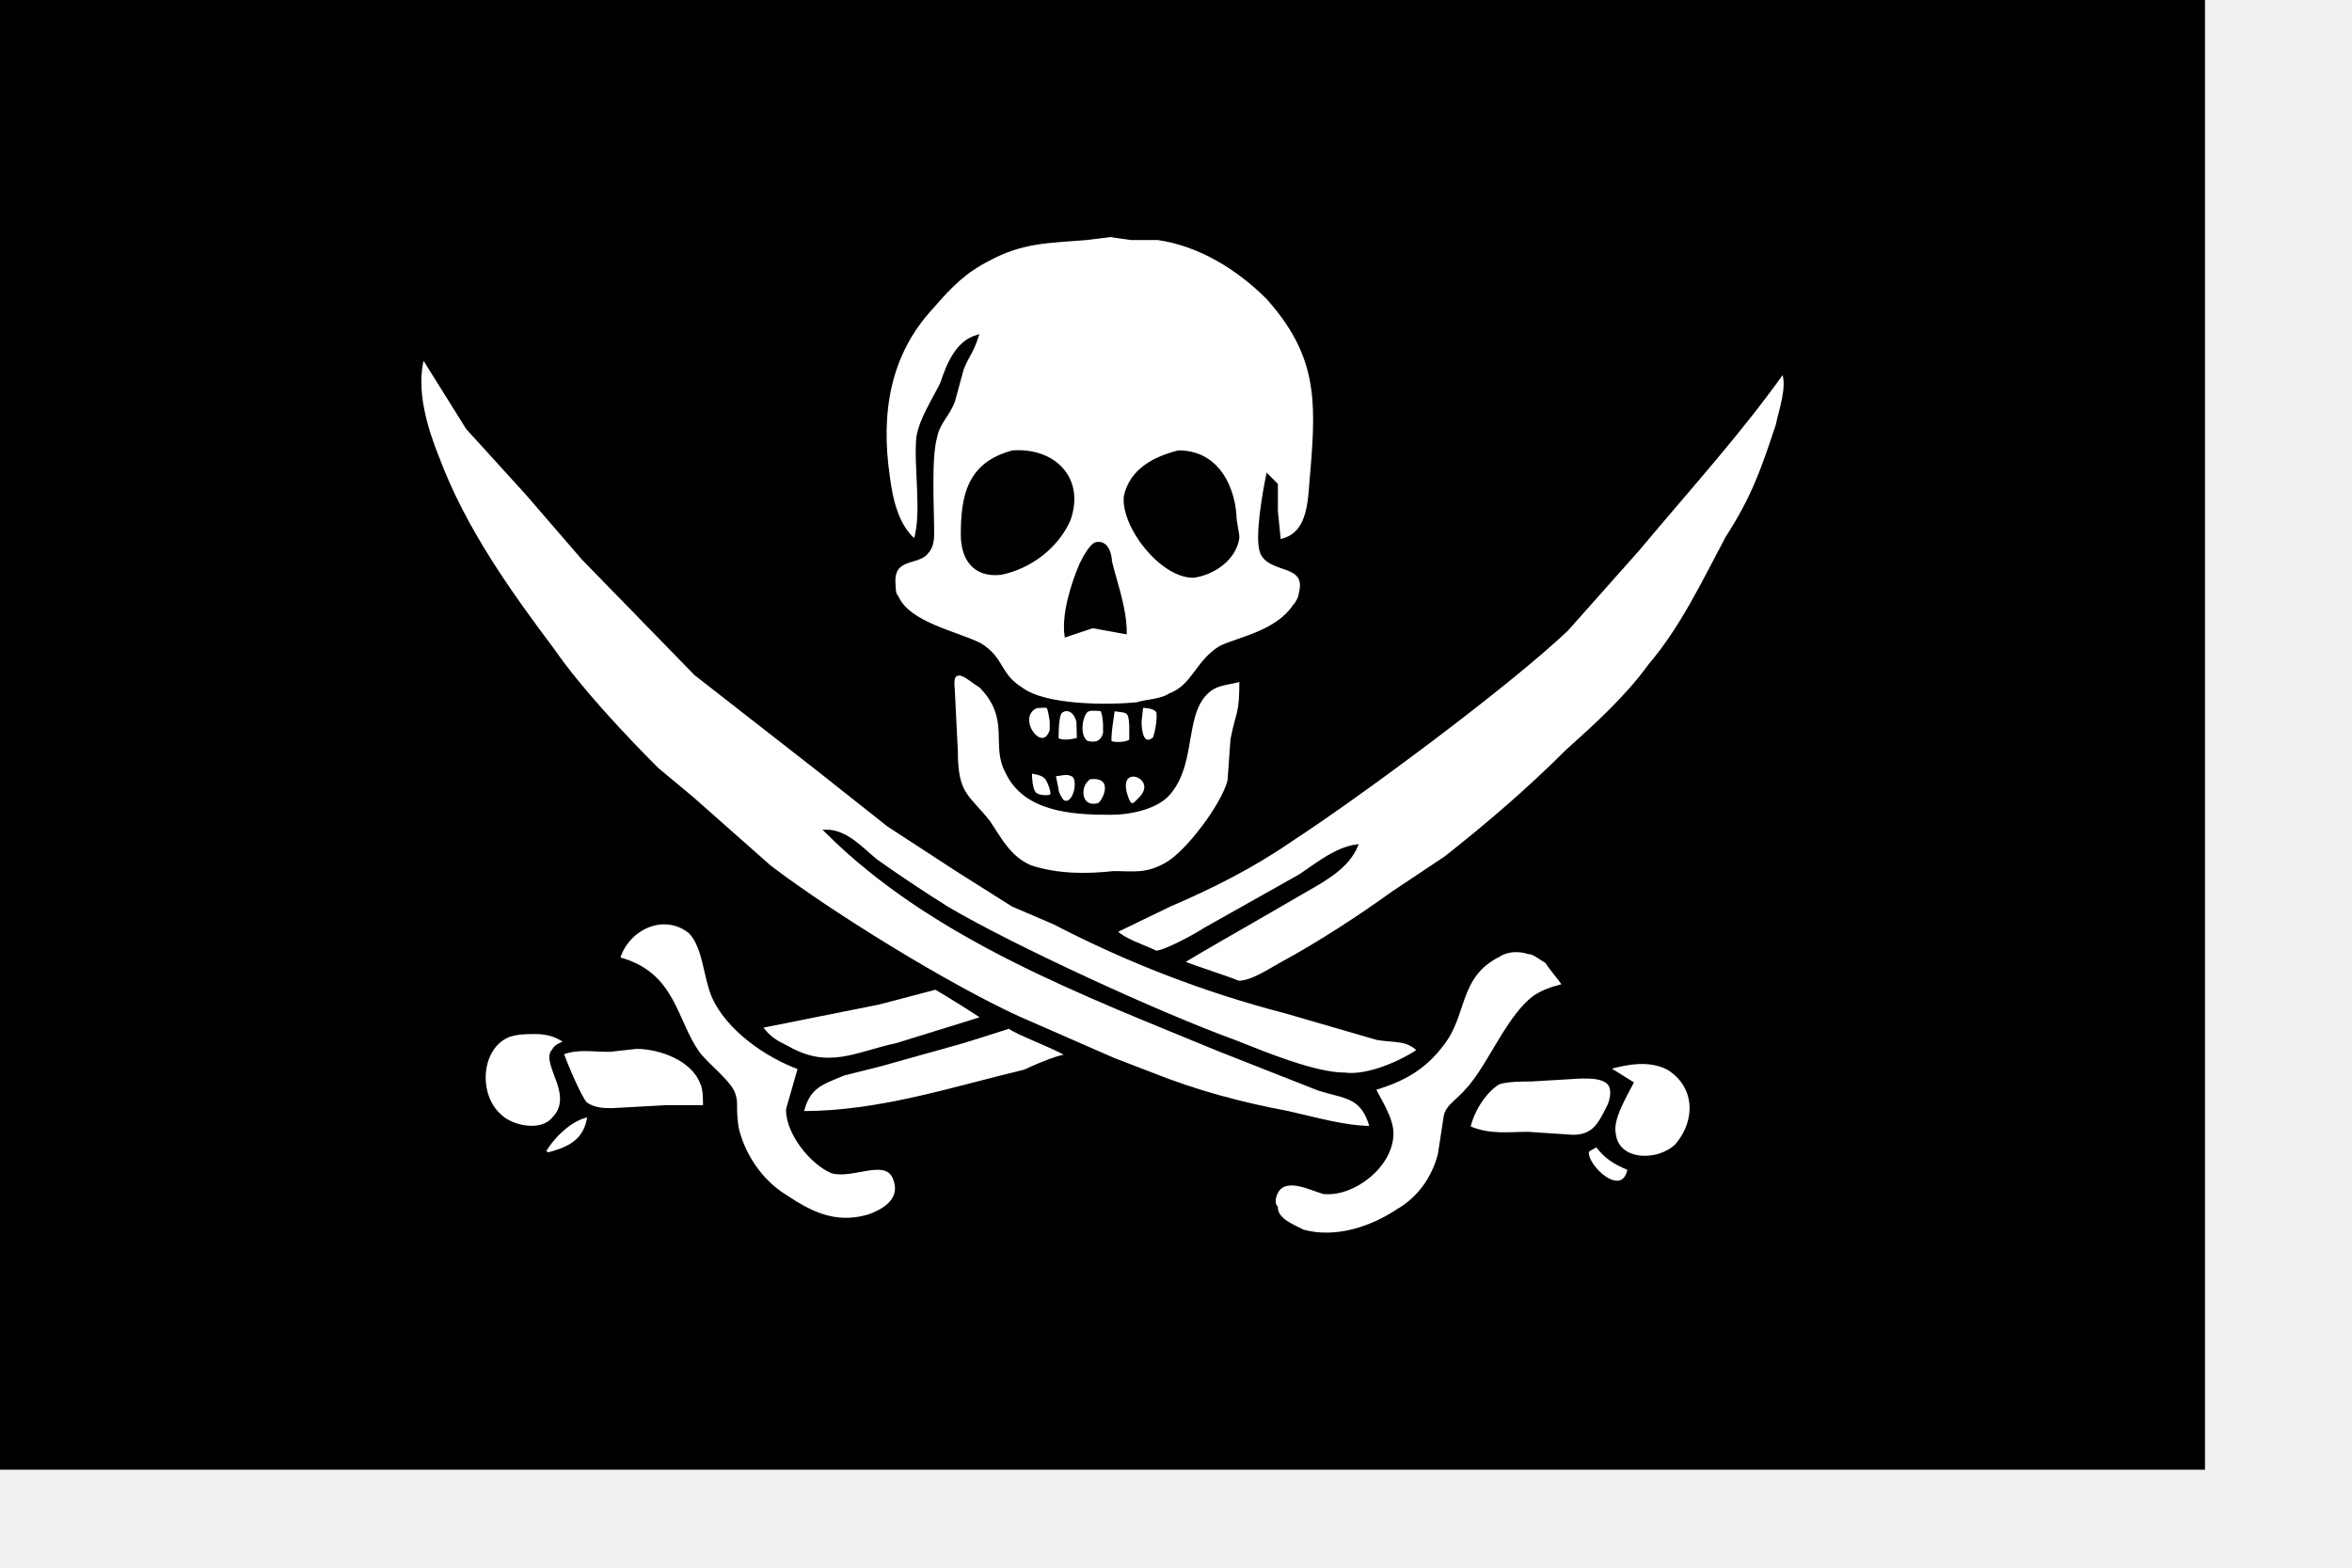
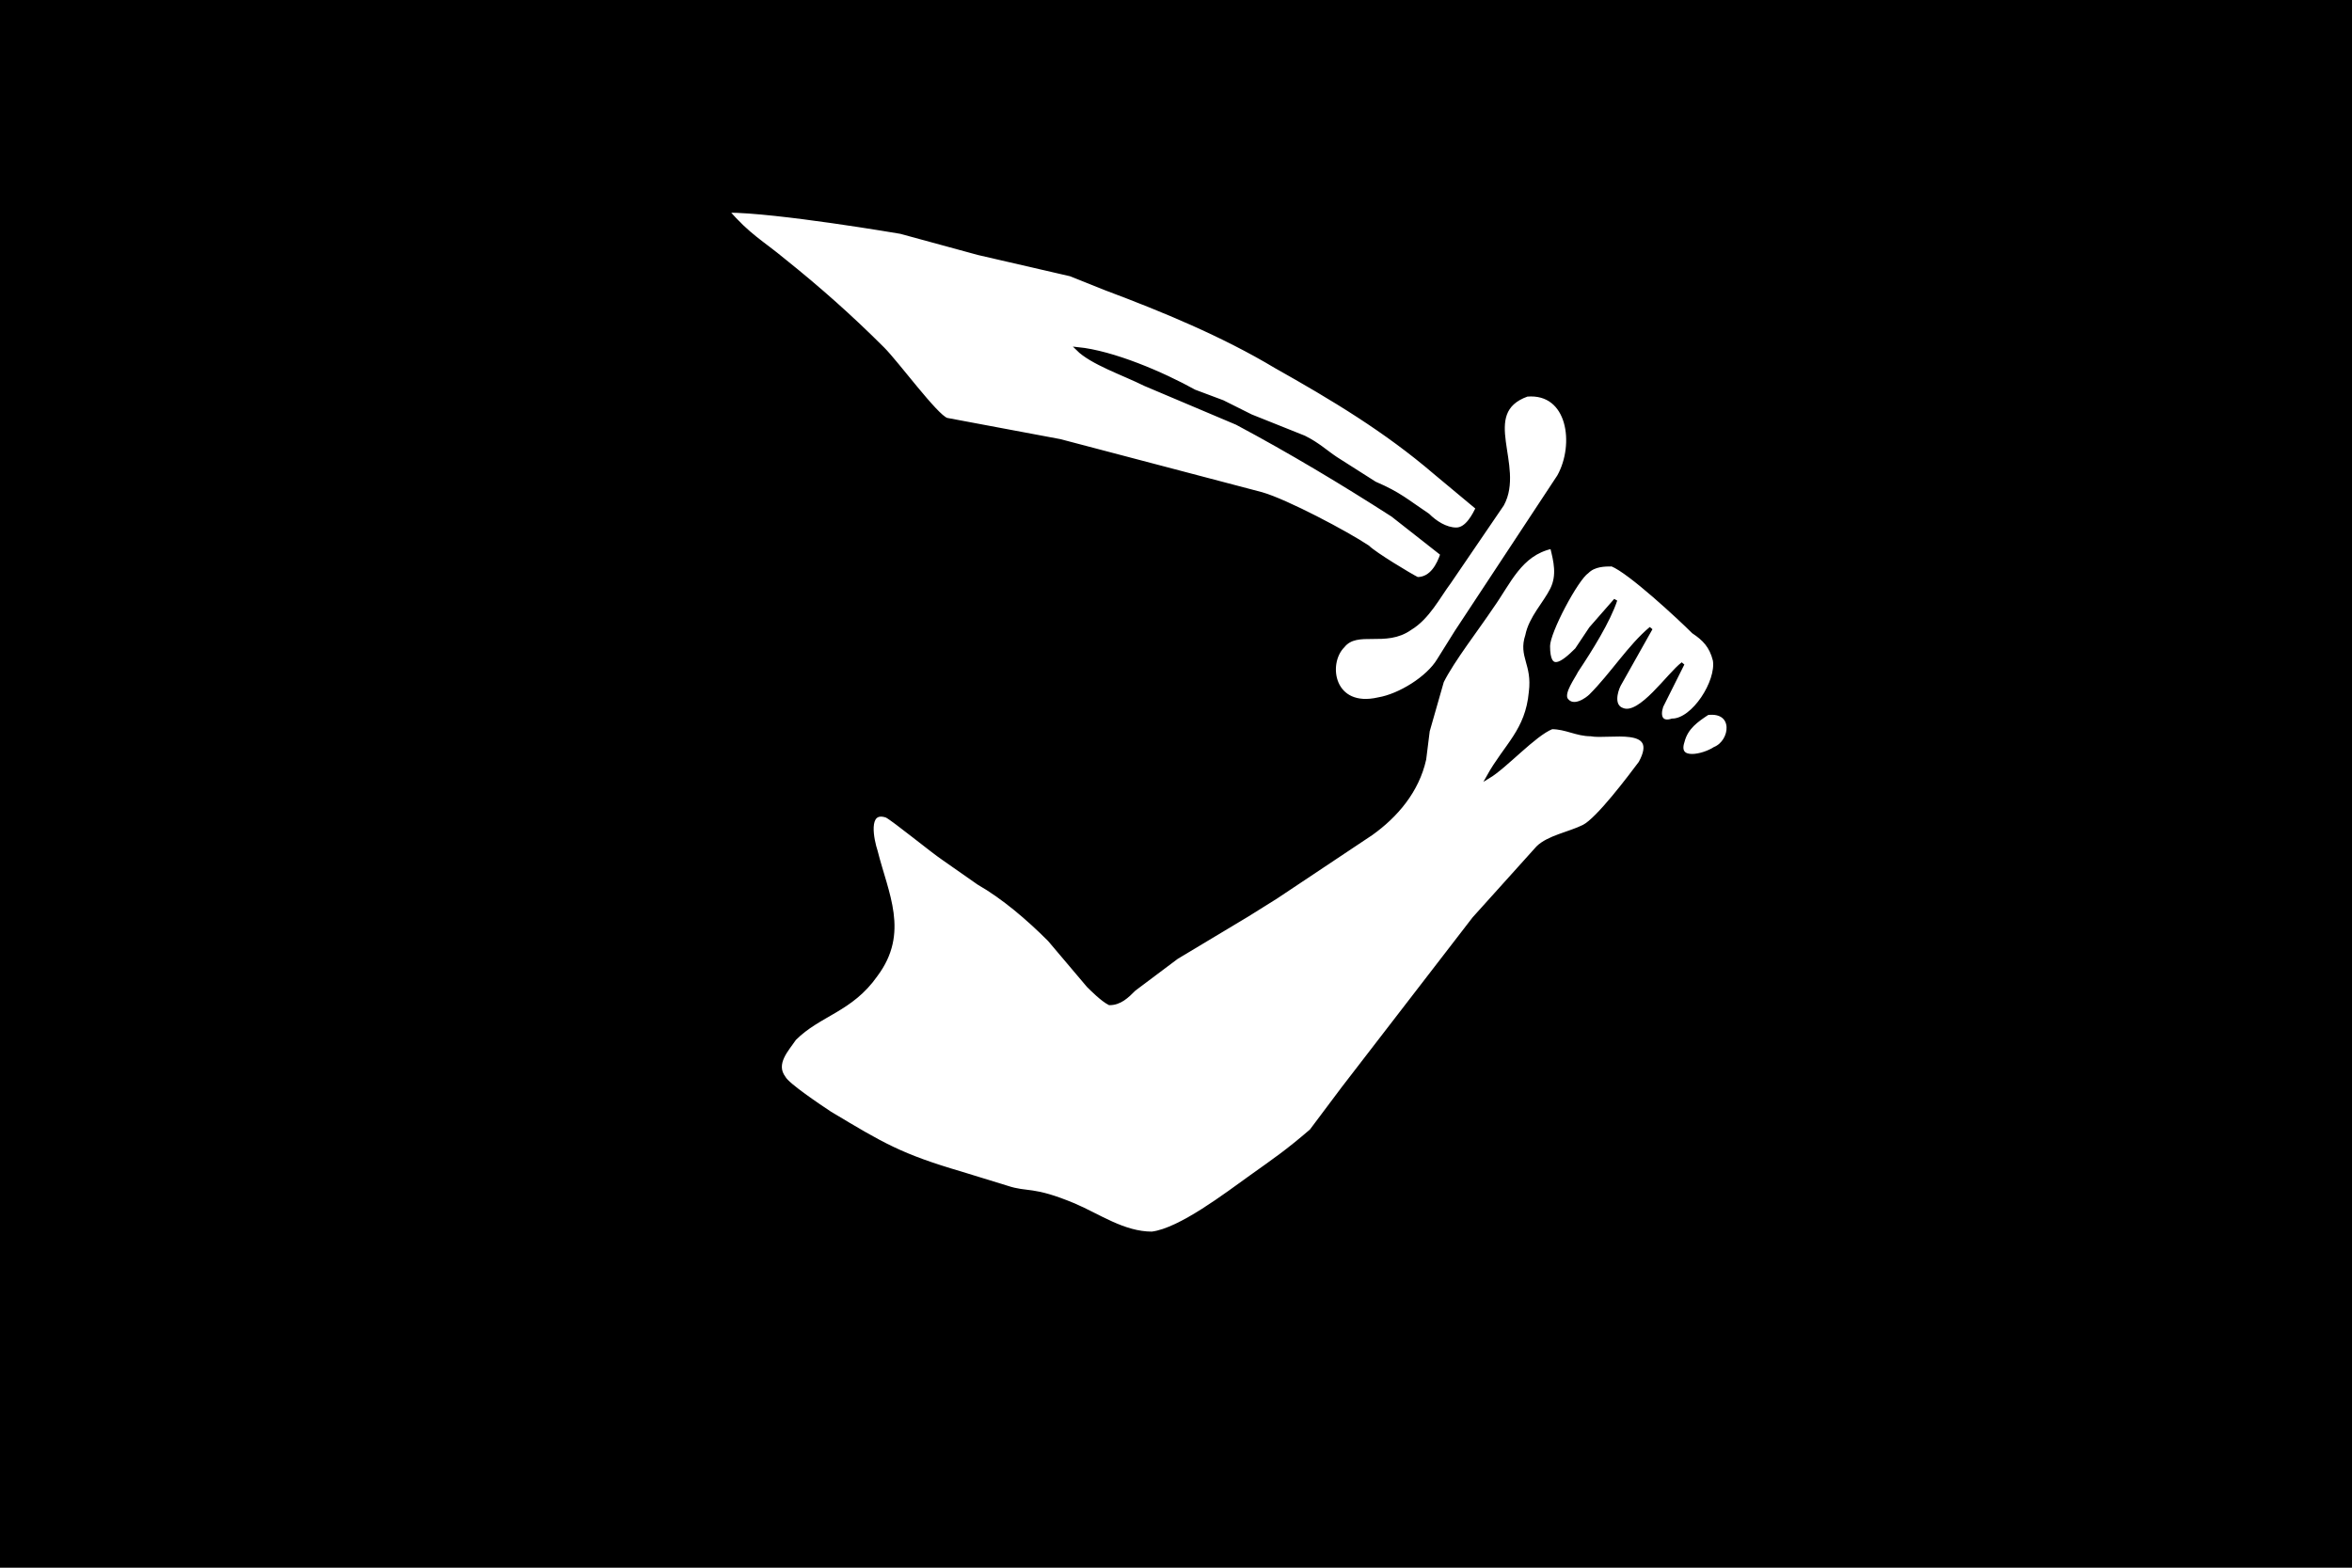
- <svg xmlns="http://www.w3.org/2000/svg" xmlns:xlink="http://www.w3.org/1999/xlink" id="svg557" width="210mm" height="140mm">
+ <svg xmlns="http://www.w3.org/2000/svg" xmlns:xlink="http://www.w3.org/1999/xlink" height="496.063" id="svg557" version="1.0" width="744.094" x="0" y="0">
  <defs id="defs559">
    <linearGradient id="linearGradient668">
-       <stop style="stop-color:#000;stop-opacity:1;" offset="0" id="stop669" />
-       <stop style="stop-color:#fff;stop-opacity:1;" offset="1" id="stop670" />
+       <stop id="stop669" offset="0" style="stop-color:#000000;stop-opacity:1;" />
+       <stop id="stop670" offset="1" style="stop-color:#ffffff;stop-opacity:1;" />
    </linearGradient>
-     <linearGradient xlink:href="#linearGradient668" id="linearGradient671" x1="0.206" y1="0.226" x2="1.138" y2="1.29" />
+     <linearGradient id="linearGradient671" x1="0.206" x2="1.138" xlink:href="#linearGradient668" y1="0.226" y2="1.29" />
  </defs>
-   <rect style="font-size:12;fill:#000000;fill-rule:evenodd;stroke-width:1pt;fill-opacity:1;" id="rect657" width="744.094" height="496.063" x="0" y="-0" />
-   <g id="g790" transform="translate(11.73454,27.52135)">
-     <path id="selection_to_path" fill="none" stroke="black" stroke-width="1" d="M 297.00,155.00            C 300.00,146.00 297.00,130.00 298.00,120.00              299.00,114.00 303.00,108.00 306.00,102.00              308.00,96.00 311.00,88.00 318.00,86.00              316.00,92.00 315.00,92.00 313.00,97.00              313.00,97.00 310.00,108.00 310.00,108.00              308.00,113.00 305.00,115.00 304.00,120.00              302.00,127.00 303.00,144.00 303.00,152.00              303.00,154.00 303.00,157.00 301.00,159.00              298.00,163.00 289.00,160.00 290.00,170.00              290.00,171.00 290.00,173.00 291.00,174.00              295.00,183.00 311.00,186.00 319.00,190.00              327.00,195.00 325.00,200.00 333.00,205.00              341.00,211.00 362.00,211.00 372.00,210.00              375.00,209.00 380.00,209.00 383.00,207.00              391.00,204.00 392.00,196.00 400.00,191.00              406.00,188.00 419.00,186.00 425.00,177.00              426.00,176.00 427.00,174.00 427.00,173.00              430.00,162.00 417.00,166.00 414.00,159.00              412.00,154.00 415.00,138.00 416.00,133.00              416.00,133.00 419.00,136.00 419.00,136.00              419.00,136.00 419.00,145.00 419.00,145.00              419.00,145.00 420.00,155.00 420.00,155.00              431.00,153.00 430.00,140.00 431.00,131.00              433.00,107.00 433.00,92.00 416.00,73.00              406.00,63.00 393.00,55.00 379.00,53.00              379.00,53.00 370.00,53.00 370.00,53.00              370.00,53.00 363.00,52.00 363.00,52.00              363.00,52.00 355.00,53.00 355.00,53.00              342.00,54.00 333.00,54.00 322.00,60.00              314.00,64.00 309.00,69.00 303.00,76.00              288.00,92.00 285.00,112.00 288.00,133.00              289.00,141.00 291.00,150.00 297.00,155.00 Z            M 330.00,125.00            C 344.00,124.00 354.00,134.00 349.00,148.00              345.00,157.00 336.00,164.00 326.00,166.00              317.00,167.00 313.00,161.00 313.00,153.00              313.00,140.00 315.00,129.00 330.00,125.00 Z            M 386.00,125.00            C 398.00,125.00 404.00,135.00 405.00,146.00              405.00,149.00 406.00,152.00 406.00,154.00              405.00,161.00 398.00,166.00 391.00,167.00              380.00,167.00 367.00,150.00 368.00,140.00              370.00,131.00 378.00,127.00 386.00,125.00 Z            M 368.00,186.00            C 368.00,186.00 357.00,184.00 357.00,184.00              357.00,184.00 348.00,187.00 348.00,187.00              347.00,180.00 350.00,170.00 353.00,163.00              354.00,161.00 356.00,157.00 358.00,156.00              362.00,155.00 363.00,160.00 363.00,162.00              365.00,170.00 368.00,178.00 368.00,186.00 Z" style="fill:#ffffff;fill-opacity:1;" />
-     <path id="selection_to_path#1" fill="none" stroke="black" stroke-width="1" d="M 407.00,202.00            C 404.00,203.00 400.00,203.00 397.00,205.00              387.00,212.00 392.00,229.00 383.00,240.00              379.00,245.00 370.00,247.00 363.00,247.00              350.00,247.00 334.00,246.00 328.00,233.00              323.00,224.00 330.00,215.00 319.00,204.00              317.00,203.00 314.00,200.00 312.00,200.00              309.00,200.00 310.00,204.00 310.00,206.00              310.00,206.00 311.00,226.00 311.00,226.00              311.00,241.00 315.00,241.00 322.00,250.00              326.00,256.00 329.00,262.00 336.00,265.00              345.00,268.00 355.00,268.00 364.00,267.00              371.00,267.00 375.00,268.00 382.00,264.00              389.00,260.00 401.00,244.00 403.00,236.00              403.00,236.00 404.00,222.00 404.00,222.00              406.00,212.00 407.00,214.00 407.00,202.00 Z" style="fill:#ffffff;fill-opacity:1;" />
-     <path id="path719" fill="none" stroke="black" stroke-width="1" d="M 590 98 C 575 119 558.735 136.794 541 158 C 541 158 517 185 517 185 C 497 204 447 241 424 256 C 411 265 397 272 383 278 C 383 278 364.74 286.84 364.74 286.84 C 367.74 289.84 373.32 291.48 378.37 293.84 C 381.37 293.84 392 288 395 286 C 395 286 427 268 427 268 C 433 264 439 259 446 258 C 443 265 436 269 429 273 C 429 273 410 284 410 284 C 410 284 390.05 295.37 387.32 297.26 C 392.79 299.42 401 301.9 406.21 304 C 411.21 304 418 299 422 297 C 433 291 447 282 458 274 C 458 274 476 262 476 262 C 490 251 504 239 517 226 C 527 217 537 208 545 197 C 556 184 563 169 571 154 C 580 140 583 131 588 116 C 589 111 592 103 590 98 z " style="fill:#ffffff;fill-opacity:1;" />
-     <path id="path725" fill="none" stroke="black" stroke-width="1" d="M 131 93 C 128 104 132 117 136 127 C 145 151 160 172 175 192 C 184 205 199 221 210 232 C 210 232 222 242 222 242 C 222 242 248 265 248 265 C 269 281 308 305 332 316 C 332 316 364 330 364 330 C 364 330 377 335 377 335 C 392 341 407 345 423 348 C 432 350 442 353 451 353 C 448 342 442 343 433 340 C 433 340 400 327 400 327 C 354 308 303 289 267 253 C 274 253 279 259 284 263 C 291 268 300 274 308 279 C 330 292 380 315 405 324 C 415 328 432 335 442 335 C 450 336 461 331 467 327 C 463 323 459 324 453 323 C 453 323 422 314 422 314 C 395 307 369 297 344 284 C 344 284 330 278 330 278 C 330 278 311 266 311 266 C 311 266 288 251 288 251 C 288 251 264 232 264 232 C 264 232 223 200 223 200 C 223 200 185 161 185 161 C 185 161 166 139 166 139 C 166 139 146 117 146 117 C 146 117 131 93 131 93 z " style="fill:#ffffff;fill-opacity:1;" />
-     <path id="path731" fill="none" stroke="black" stroke-width="1" d="M 452.00,340.00            C 454.00,344.00 458.00,350.00 458.00,355.00              458.00,366.00 445.00,376.00 435.00,375.00              431.00,374.00 422.00,369.00 419.00,375.00              418.00,377.00 418.00,379.00 419.00,380.00              419.00,384.00 424.00,386.00 428.00,388.00              439.00,391.00 451.00,387.00 460.00,381.00              467.00,377.00 472.00,370.00 474.00,362.00              474.00,362.00 476.00,349.00 476.00,349.00              477.00,345.00 481.00,344.00 486.00,337.00              492.00,329.00 498.00,315.00 506.00,309.00              509.00,307.00 512.00,306.00 516.00,305.00              514.00,302.00 512.00,300.00 510.00,297.00              508.00,296.00 506.00,294.00 504.00,294.00              501.00,293.00 497.00,293.00 494.00,295.00              480.00,302.00 483.00,315.00 475.00,325.00              469.00,333.00 462.00,337.00 452.00,340.00 Z" style="fill:#ffffff;fill-opacity:1;" />
-     <path id="path737" fill="none" stroke="black" stroke-width="1" d="M 484.00,353.00            C 491.00,356.00 497.00,355.00 504.00,355.00              504.00,355.00 519.00,356.00 519.00,356.00              526.00,356.00 528.00,352.00 531.00,346.00              532.00,344.00 533.00,340.00 531.00,338.00              529.00,336.00 525.00,336.00 522.00,336.00              522.00,336.00 505.00,337.00 505.00,337.00              502.00,337.00 497.00,337.00 494.00,338.00              489.00,341.00 485.00,348.00 484.00,353.00 Z" style="fill:#ffffff;fill-opacity:1;" />
-     <path id="path743" fill="none" stroke="black" stroke-width="1" d="M 538.00,367.00            C 533.00,365.00 530.00,363.00 527.00,359.00              526.00,360.00 525.00,360.00 524.00,361.00              523.00,366.00 536.00,378.00 538.00,367.00 Z" style="fill:#ffffff;fill-opacity:1;" />
-     <path id="path744" fill="none" stroke="black" stroke-width="1" d="M 531.00,333.00            C 531.00,333.00 539.00,338.00 539.00,338.00              537.00,342.00 532.00,350.00 533.00,355.00              534.00,365.00 548.00,365.00 554.00,359.00              561.00,351.00 561.00,339.00 551.00,333.00              545.00,330.00 538.00,331.00 531.00,333.00 Z" style="fill:#ffffff;fill-opacity:1;" />
-     <path id="selection_to_path#5" fill="none" stroke="black" stroke-width="1" d="M 172.00,361.00            C 172.00,361.00 173.00,362.00 173.00,362.00              181.00,360.00 186.00,357.00 187.00,349.00              181.00,350.00 175.00,356.00 172.00,361.00 Z" style="fill:#ffffff;fill-opacity:1;" />
-     <path id="selection_to_path#4" fill="none" stroke="black" stroke-width="1" d="M 179.00,324.00            C 176.00,322.00 173.00,321.00 169.00,321.00              166.00,321.00 163.00,321.00 160.00,322.00              150.00,326.00 149.00,342.00 157.00,349.00              161.00,353.00 171.00,355.00 175.00,350.00              179.00,346.00 178.00,341.00 176.00,336.00              175.00,333.00 173.00,329.00 175.00,327.00              176.00,325.00 178.00,325.00 179.00,324.00 Z" style="fill:#ffffff;fill-opacity:1;" />
-     <path id="selection_to_path#3" fill="none" stroke="black" stroke-width="1" d="M 178.00,328.00            C 179.00,331.00 184.00,343.00 186.00,345.00              189.00,347.00 192.00,347.00 195.00,347.00              195.00,347.00 213.00,346.00 213.00,346.00              213.00,346.00 226.00,346.00 226.00,346.00              226.00,343.00 226.00,340.00 225.00,338.00              222.00,330.00 211.00,326.00 203.00,326.00              203.00,326.00 194.00,327.00 194.00,327.00              188.00,327.00 183.00,326.00 178.00,328.00 Z" style="fill:#ffffff;fill-opacity:1;" />
-     <path id="selection_to_path#2" fill="none" stroke="black" stroke-width="1" d="M 197.00,296.00            C 216.00,301.00 216.00,317.00 224.00,328.00              227.00,332.00 235.00,338.00 236.00,342.00              237.00,345.00 236.00,346.00 237.00,353.00              239.00,362.00 245.00,371.00 253.00,376.00              262.00,382.00 270.00,386.00 281.00,383.00              287.00,381.00 293.00,377.00 290.00,370.00              287.00,363.00 276.00,370.00 269.00,368.00              262.00,365.00 254.00,355.00 254.00,347.00              254.00,347.00 258.00,333.00 258.00,333.00              247.00,329.00 234.00,320.00 229.00,309.00              226.00,302.00 226.00,292.00 221.00,287.00              212.00,280.00 200.00,286.00 197.00,296.00 Z" style="fill:#ffffff;fill-opacity:1;" />
-     <path id="path758" fill="none" stroke="black" stroke-width="1" d="M 245 319 C 248 323 250 324 254 326 C 268 334 277 328 291 325 C 291 325 320 316 320 316 C 316.16 313.42 307.58 308.05 304 306 C 304 306 285 311 285 311 C 285 311 245 319 245 319 z " style="fill:#ffffff;fill-opacity:1;" />
-     <path id="path759" fill="none" stroke="black" stroke-width="1" d="M 259 348 C 285 348 309 340 334 334 C 334 334 345 328.794 348.676 328.794 C 345.206 326.265 331.054 321.156 328.84 319.16 C 325.84 320.05 314 324 310 325 C 310 325 285 332 285 332 C 285 332 273 335 273 335 C 266 338 261 339 259 348 z " style="fill:#ffffff;fill-opacity:1;" />
-     <path id="selection_to_path#8" fill="none" stroke="black" stroke-width="1" d="M 336 233 C 336 235.5 336.25 238.535 337.25 240.035 C 338.25 241.535 342.005 241.674 343 241 C 343.808 240.18 342.25 236.25 341.375 235.125 C 340.5 234 339 233.5 336 233 z " style="fill:#ffffff;fill-opacity:1;stroke:#000000;stroke-opacity:1;" />
-     <path id="selection_to_path#7" fill="none" stroke="black" stroke-width="1" d="M 344.00,234.00            C 344.00,234.00 345.00,239.00 345.00,239.00              345.00,240.00 346.00,242.00 347.00,243.00              351.00,245.00 353.00,235.00 350.00,234.00              348.00,233.00 346.00,234.00 344.00,234.00 Z" style="fill:#ffffff;fill-opacity:1;stroke:#000000;stroke-opacity:1;" />
-     <path id="selection_to_path#6" fill="none" stroke="black" stroke-width="1" d="M 356 235 C 353 237 352.913 240.721 354.038 242.596 C 355.163 244.471 357.5 244.5 359 244 C 360 243.5 361.5 241 361.625 238.75 C 361.75 236.5 360.5 234.5 356 235 z " style="fill:#ffffff;fill-opacity:1;stroke:#000000;stroke-opacity:1;" />
-     <path id="path784" fill="none" stroke="black" stroke-width="1" d="M 345 222 C 347.703 223.395 352.174 221.913 352.174 221.913 C 352.174 221.913 352 216 352 216 C 351 212 348 211 346 213 C 345 215 345 220 345 222 z " style="fill:#ffffff;fill-opacity:1;stroke:#000000;stroke-opacity:1;" />
-     <path id="path785" fill="none" stroke="black" stroke-width="1" d="M 360 212 C 359 212 355.867 211.477 354.867 212.477 C 352.913 214.436 352 221 355 223 C 356.872 223.477 360 223.913 361 219.913 C 361 219.913 361 217 361 217 C 361 217 360.959 213.744 360 212 z " style="fill:#ffffff;fill-opacity:1;stroke:#000000;stroke-opacity:1;" />
-     <path id="path786" fill="none" stroke="black" stroke-width="1" d="M 370 244 C 370.913 244.395 372 243 373 242 C 380 235 365.436 229.39 368 240 C 368 240 368.954 243.826 370 244 z " style="fill:#ffffff;fill-opacity:1;stroke:#000000;stroke-opacity:1;" />
-     <path id="path787" fill="none" stroke="black" stroke-width="1" d="M 341.738 211 C 340.738 210.651 339 211 338 211 C 330.221 214.523 340 228 343 219 C 343 218 343 217 343 216 C 343 216 342.436 211.349 341.738 211 z " style="fill:#ffffff;fill-opacity:1;stroke:#000000;stroke-opacity:1;" />
-     <path id="path788" fill="none" stroke="black" stroke-width="1" d="M 364 212 C 364 212 362.302 222.128 363 223 C 364.308 223.697 368.343 223.523 369.826 222.477 C 369.826 219.477 370.01 215.974 369.407 214.143 C 368.804 212.311 367.5 212.5 364 212 z " style="fill:#ffffff;fill-opacity:1;stroke:#000000;stroke-opacity:1;" />
-     <path id="path789" fill="none" stroke="black" stroke-width="1" d="M 373.564 210.826 C 373.564 210.826 373 216 373 216 C 373 219 373.651 224.826 377.651 221.826 C 378.151 221.326 379.502 215.378 378.948 212.664 C 377.918 211.21 376.036 211.064 373.564 210.826 z " style="fill:#ffffff;fill-opacity:1;stroke:#000000;stroke-opacity:1;" />
-   </g>
+   <rect height="496.063" id="rect657" style="font-size:12;fill:#000000;fill-opacity:1;fill-rule:evenodd;stroke-width:1pt;" width="744.094" x="0" y="-1.5000000e-05" />
+   <path d="M 540.208,225.701 C 536.849,227.94 533.491,230.179 532.371,234.658 C 530.132,241.375 539.088,239.136 542.447,236.897 C 548.045,234.658 549.164,224.582 540.208,225.701 z M 511.099,189.875 C 508.86,196.592 503.262,205.549 498.784,212.266 C 497.665,214.505 494.306,218.984 495.425,221.223 C 497.665,224.582 502.143,221.223 503.262,220.103 C 509.98,213.386 515.578,204.429 522.295,198.832 C 522.295,198.832 512.219,216.745 512.219,216.745 C 511.099,218.984 509.98,223.462 513.338,224.582 C 518.936,226.821 527.893,213.386 532.371,210.027 C 532.371,210.027 525.654,223.462 525.654,223.462 C 524.534,226.821 525.654,229.06 529.012,227.94 C 535.73,227.94 543.567,215.625 542.447,208.908 C 541.328,204.429 539.088,202.19 535.73,199.951 C 531.251,195.473 515.578,180.919 509.98,178.679 C 507.741,178.679 504.382,178.679 502.143,180.919 C 498.784,183.158 489.828,199.951 489.828,204.429 C 489.828,213.386 494.306,210.027 498.784,205.549 C 498.784,205.549 503.262,198.832 503.262,198.832 C 503.262,198.832 511.099,189.875 511.099,189.875 z M 470.795,245.853 C 476.393,235.777 483.11,231.299 484.23,218.984 C 485.349,210.027 480.871,207.788 483.11,201.071 C 484.23,195.473 488.708,190.995 490.947,186.516 C 493.186,182.038 492.067,177.56 490.947,173.082 C 480.871,175.321 477.512,184.277 471.915,192.114 C 467.436,198.832 459.599,208.908 456.241,215.625 C 456.241,215.625 451.762,231.299 451.762,231.299 C 451.762,231.299 450.643,240.255 450.643,240.255 C 448.404,250.331 441.686,258.168 433.849,263.766 C 433.849,263.766 403.621,283.918 403.621,283.918 C 403.621,283.918 394.665,289.516 394.665,289.516 C 394.665,289.516 372.273,302.951 372.273,302.951 C 372.273,302.951 358.839,313.027 358.839,313.027 C 356.599,315.266 354.36,317.505 351.002,317.505 C 348.763,316.386 345.404,313.027 344.284,311.907 C 344.284,311.907 331.969,297.353 331.969,297.353 C 325.252,290.636 317.415,283.918 309.578,279.44 C 309.578,279.44 298.382,271.603 298.382,271.603 C 295.023,269.364 282.708,259.288 280.469,258.168 C 273.752,255.929 275.991,266.005 277.11,269.364 C 280.469,282.799 287.187,295.114 277.11,308.549 C 269.273,319.744 259.197,320.864 251.36,328.701 C 249.121,332.06 244.643,336.538 248.002,341.016 C 249.121,343.255 259.197,349.973 262.556,352.212 C 279.35,362.288 284.947,365.647 303.98,371.244 C 303.98,371.244 318.534,375.723 318.534,375.723 C 325.252,377.962 326.371,375.723 339.806,381.32 C 347.643,384.679 355.48,390.277 364.436,390.277 C 373.393,389.157 387.947,377.962 395.784,372.364 C 403.621,366.766 406.98,364.527 414.817,357.81 C 414.817,357.81 424.893,344.375 424.893,344.375 C 424.893,344.375 466.317,290.636 466.317,290.636 C 466.317,290.636 486.469,268.245 486.469,268.245 C 489.828,264.886 496.545,263.766 501.023,261.527 C 505.501,259.288 515.578,245.853 518.936,241.375 C 525.654,229.06 508.86,233.538 503.262,232.418 C 498.784,232.418 495.425,230.179 490.947,230.179 C 485.349,232.418 476.393,242.495 470.795,245.853 z M 483.11,124.94 C 467.436,130.538 481.991,147.332 475.273,159.647 C 475.273,159.647 458.48,184.277 458.48,184.277 C 455.121,188.755 451.762,195.473 446.165,198.832 C 438.328,204.429 429.371,198.832 424.893,204.429 C 419.295,210.027 421.534,224.582 436.089,221.223 C 442.806,220.103 451.762,214.505 455.121,208.908 C 455.121,208.908 460.719,199.951 460.719,199.951 C 460.719,199.951 493.186,150.69 493.186,150.69 C 498.784,140.614 496.545,123.821 483.11,124.94 z M 230.089,66.723 C 236.806,74.56 241.284,76.799 248.002,82.397 C 259.197,91.353 269.273,100.31 279.35,110.386 C 283.828,114.864 296.143,131.658 299.502,132.777 C 299.502,132.777 335.328,139.495 335.328,139.495 C 335.328,139.495 399.143,156.288 399.143,156.288 C 406.98,158.527 426.012,168.603 432.73,173.082 C 434.969,175.321 446.165,182.038 448.404,183.158 C 452.882,183.158 455.121,178.679 456.241,175.321 C 456.241,175.321 440.567,163.006 440.567,163.006 C 424.893,152.929 408.099,142.853 391.306,133.897 C 391.306,133.897 362.197,121.582 362.197,121.582 C 355.48,118.223 345.404,114.864 340.926,110.386 C 352.121,111.506 367.795,118.223 377.871,123.821 C 377.871,123.821 386.828,127.179 386.828,127.179 C 386.828,127.179 395.784,131.658 395.784,131.658 C 395.784,131.658 412.578,138.375 412.578,138.375 C 417.056,140.614 419.295,142.853 422.654,145.092 C 422.654,145.092 434.969,152.929 434.969,152.929 C 442.806,156.288 445.045,158.527 451.762,163.006 C 454.002,165.245 457.36,167.484 460.719,167.484 C 464.078,167.484 466.317,163.006 467.436,160.766 C 467.436,160.766 454.002,149.571 454.002,149.571 C 438.328,136.136 421.534,126.06 403.621,115.984 C 386.828,105.908 367.795,98.071 349.882,91.353 C 349.882,91.353 338.686,86.875 338.686,86.875 C 338.686,86.875 309.578,80.158 309.578,80.158 C 309.578,80.158 284.947,73.44 284.947,73.44 C 284.947,73.44 245.763,66.723 230.089,66.723 z " id="selection_to_path" style="font-size:12;fill:#ffffff;stroke:#000000;stroke-width:1.12;" />
</svg>
